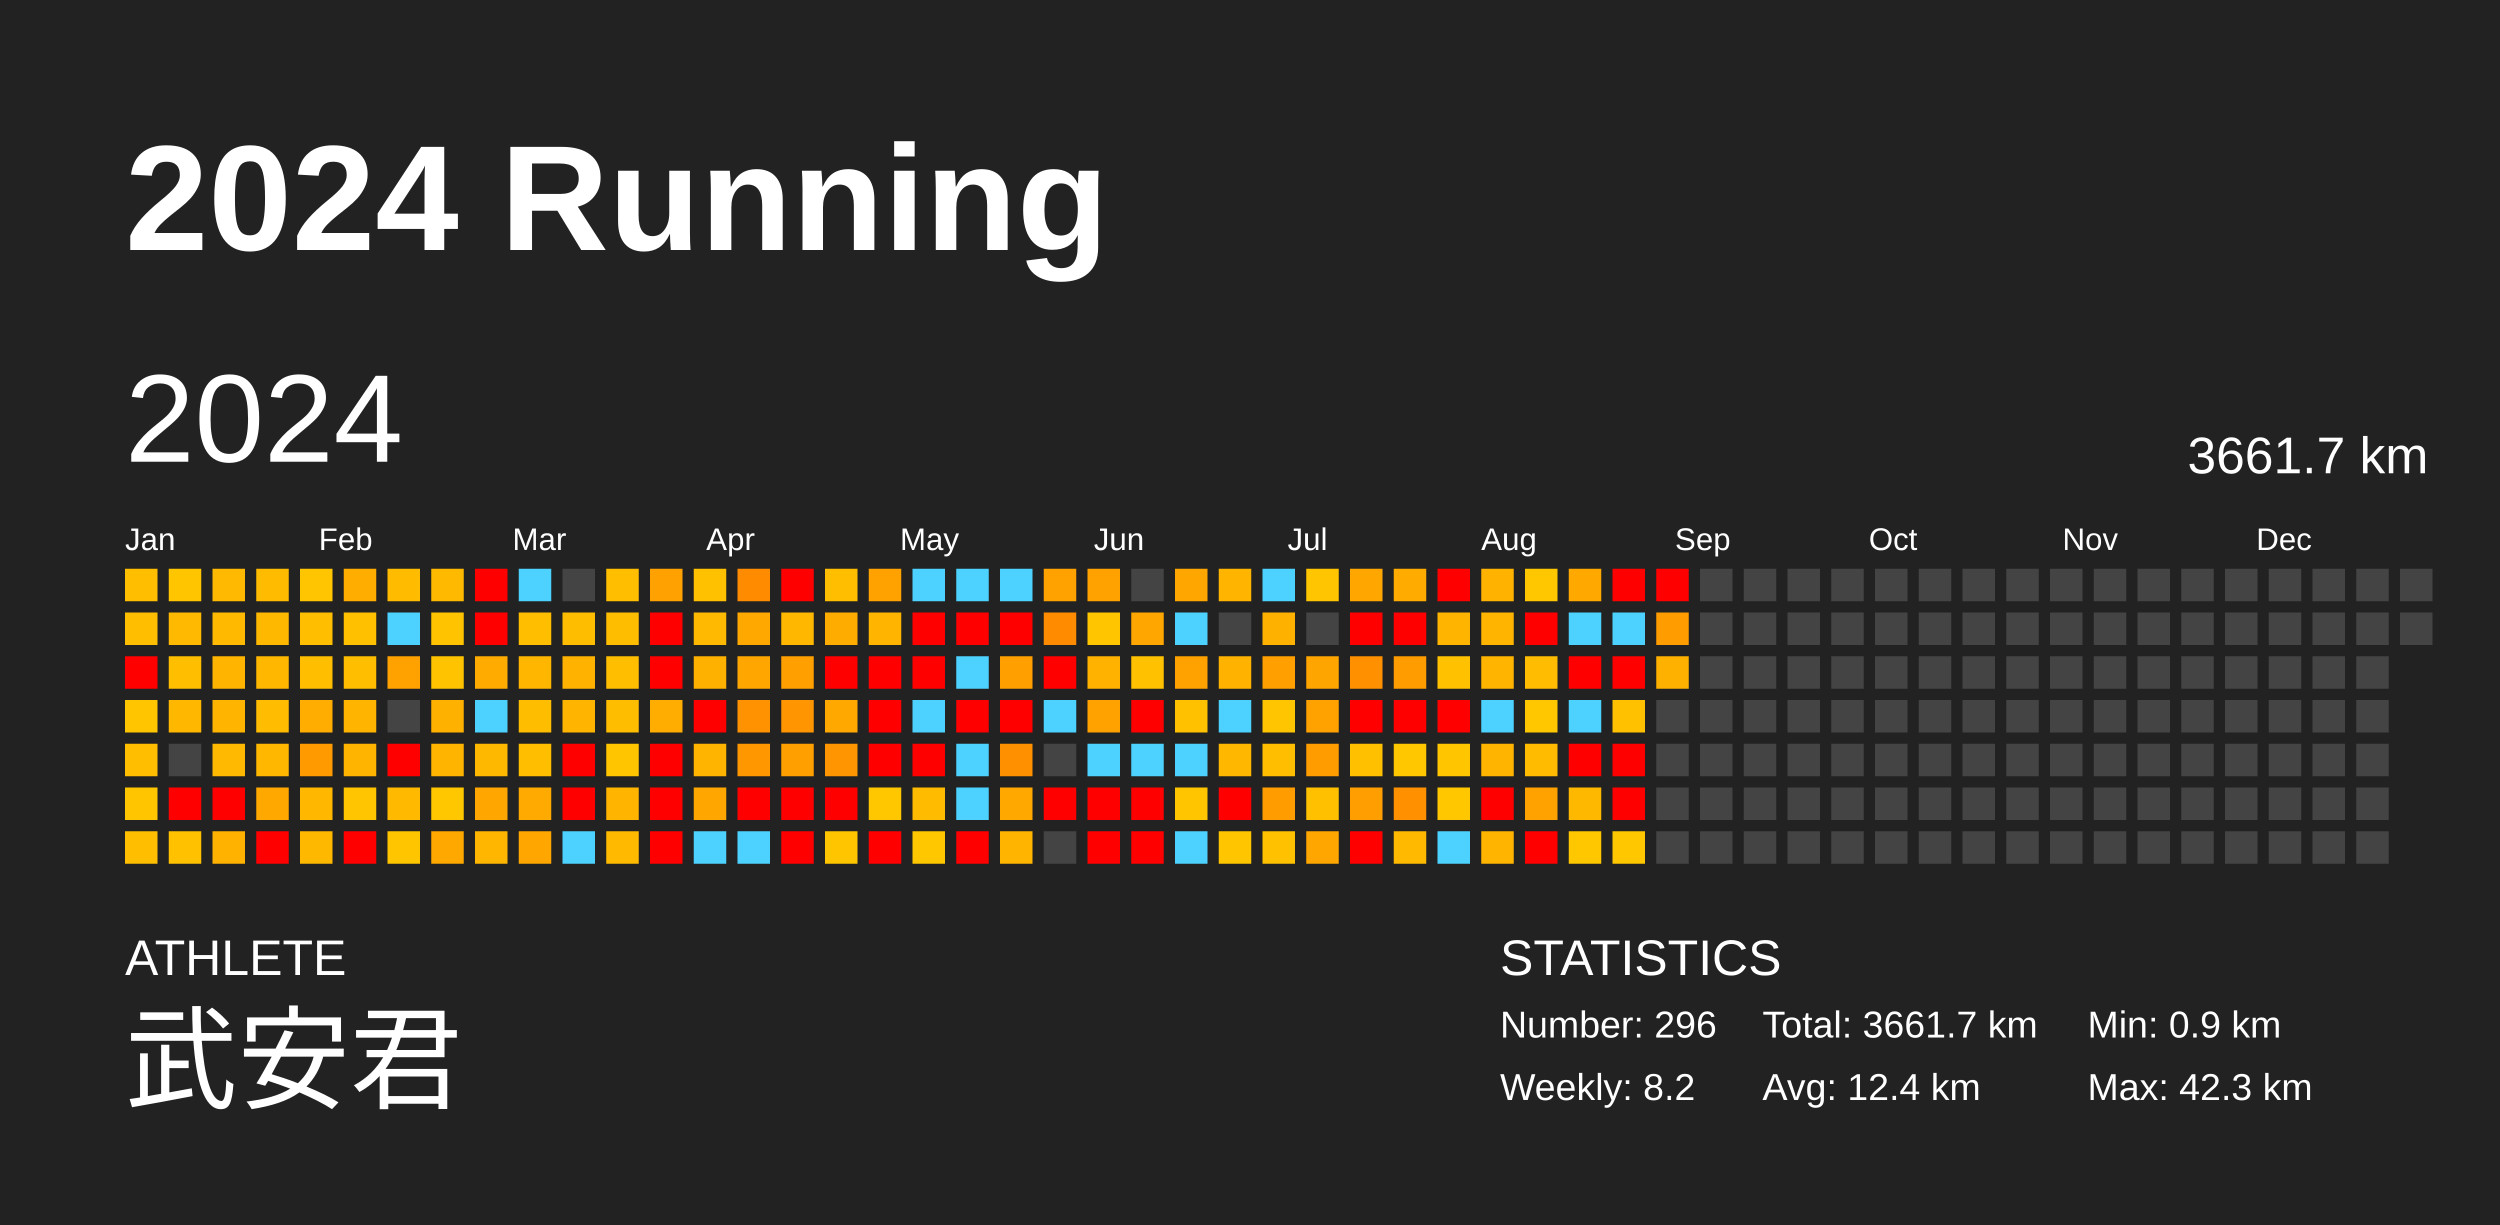
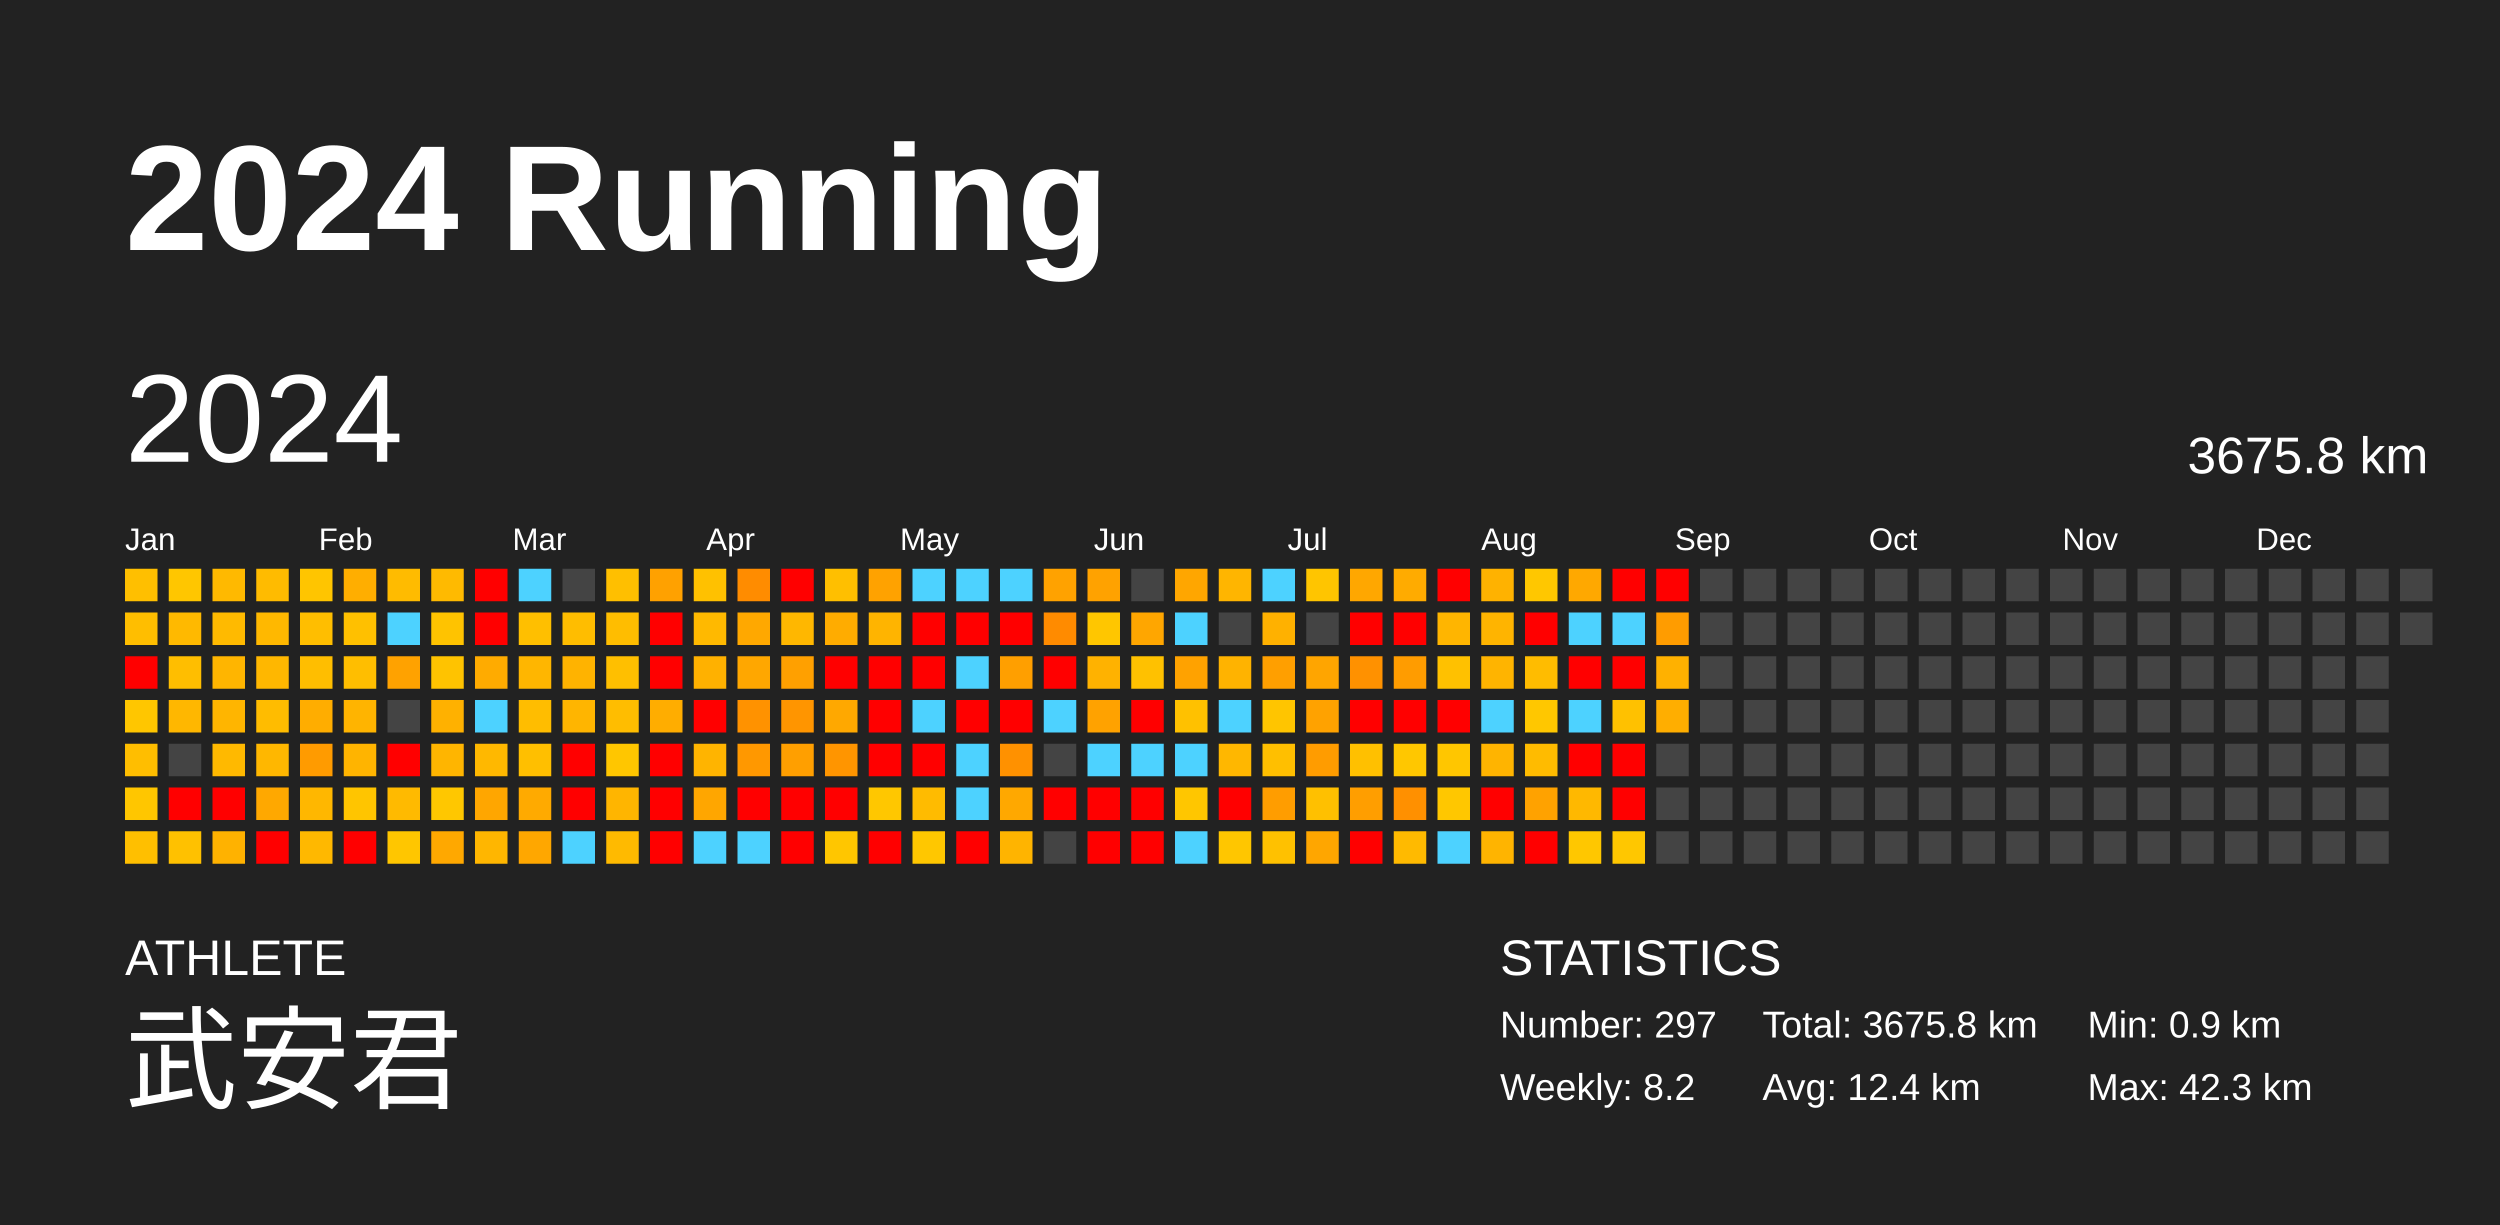
<svg xmlns="http://www.w3.org/2000/svg" baseProfile="full" height="98mm" version="1.1" viewBox="0,0,200,98" width="200mm">
  <defs />
  <rect fill="#222222" height="98" width="200" x="0" y="0" />
  <text fill="#FFFFFF" style="font-size:12px; font-family:Arial; font-weight:bold;" x="10" y="20">2024 Running</text>
  <text fill="#FFFFFF" style="font-size:4px; font-family:Arial" x="10" y="78">ATHLETE</text>
  <text fill="#FFFFFF" style="font-size:9px; font-family:Arial" x="10" y="88">武安君</text>
  <text fill="#FFFFFF" style="font-size:4px; font-family:Arial" x="120" y="78">STATISTICS</text>
-   <text fill="#FFFFFF" style="font-size:3px; font-family:Arial" x="120" y="83">Number: 296</text>
+   <text fill="#FFFFFF" style="font-size:3px; font-family:Arial" x="120" y="83">Number: 297</text>
  <text fill="#FFFFFF" style="font-size:3px; font-family:Arial" x="120" y="88">Weekly: 8.2</text>
-   <text fill="#FFFFFF" style="font-size:3px; font-family:Arial" x="141" y="83">Total: 3661.7 km</text>
+   <text fill="#FFFFFF" style="font-size:3px; font-family:Arial" x="141" y="83">Total: 3675.8 km</text>
  <text fill="#FFFFFF" style="font-size:3px; font-family:Arial" x="141" y="88">Avg: 12.4 km</text>
  <text fill="#FFFFFF" style="font-size:3px; font-family:Arial" x="167" y="83">Min: 0.9 km</text>
  <text fill="#FFFFFF" style="font-size:3px; font-family:Arial" x="167" y="88">Max: 42.3 km</text>
  <text dominant-baseline="hanging" fill="#FFFFFF" style="font-size:10.0px; font-family:Arial;" x="10" y="30">2024</text>
-   <text dominant-baseline="hanging" fill="#FFFFFF" style="font-size:4.125px; font-family:Arial;" x="175" y="35">3661.7 km</text>
+   <text dominant-baseline="hanging" fill="#FFFFFF" style="font-size:4.125px; font-family:Arial;" x="175" y="35">3675.8 km</text>
  <text fill="#FFFFFF" style="font-size:2.5px; font-family:Arial" x="10.0" y="44">Jan</text>
  <text fill="#FFFFFF" style="font-size:2.5px; font-family:Arial" x="25.5" y="44">Feb</text>
  <text fill="#FFFFFF" style="font-size:2.5px; font-family:Arial" x="41.0" y="44">Mar</text>
  <text fill="#FFFFFF" style="font-size:2.5px; font-family:Arial" x="56.5" y="44">Apr</text>
  <text fill="#FFFFFF" style="font-size:2.5px; font-family:Arial" x="72.0" y="44">May</text>
  <text fill="#FFFFFF" style="font-size:2.5px; font-family:Arial" x="87.5" y="44">Jun</text>
  <text fill="#FFFFFF" style="font-size:2.5px; font-family:Arial" x="103.0" y="44">Jul</text>
  <text fill="#FFFFFF" style="font-size:2.5px; font-family:Arial" x="118.5" y="44">Aug</text>
  <text fill="#FFFFFF" style="font-size:2.5px; font-family:Arial" x="134.0" y="44">Sep</text>
  <text fill="#FFFFFF" style="font-size:2.5px; font-family:Arial" x="149.5" y="44">Oct</text>
  <text fill="#FFFFFF" style="font-size:2.5px; font-family:Arial" x="165.0" y="44">Nov</text>
  <text fill="#FFFFFF" style="font-size:2.5px; font-family:Arial" x="180.5" y="44">Dec</text>
  <rect fill="#ffbf00" height="2.6" width="2.6" x="10.0" y="45.5" />
  <rect fill="#ffbe00" height="2.6" width="2.6" x="10.0" y="49.0" />
  <rect fill="red" height="2.6" width="2.6" x="10.0" y="52.5" />
  <rect fill="#ffc600" height="2.6" width="2.6" x="10.0" y="56.0" />
  <rect fill="#ffbe00" height="2.6" width="2.6" x="10.0" y="59.5" />
  <rect fill="#ffc600" height="2.6" width="2.6" x="10.0" y="63.0" />
  <rect fill="#ffbf00" height="2.6" width="2.6" x="10.0" y="66.5" />
  <rect fill="#ffc600" height="2.6" width="2.6" x="13.5" y="45.5" />
  <rect fill="#ffb900" height="2.6" width="2.6" x="13.5" y="49.0" />
  <rect fill="#ffbe00" height="2.6" width="2.6" x="13.5" y="52.5" />
  <rect fill="#ffb700" height="2.6" width="2.6" x="13.5" y="56.0" />
  <rect fill="#444444" height="2.6" width="2.6" x="13.5" y="59.5" />
  <rect fill="red" height="2.6" width="2.6" x="13.5" y="63.0" />
  <rect fill="#ffc100" height="2.6" width="2.6" x="13.5" y="66.5" />
  <rect fill="#ffb900" height="2.6" width="2.6" x="17.0" y="45.5" />
  <rect fill="#ffba00" height="2.6" width="2.6" x="17.0" y="49.0" />
  <rect fill="#ffb500" height="2.6" width="2.6" x="17.0" y="52.5" />
  <rect fill="#ffb500" height="2.6" width="2.6" x="17.0" y="56.0" />
  <rect fill="#ffb900" height="2.6" width="2.6" x="17.0" y="59.5" />
  <rect fill="red" height="2.6" width="2.6" x="17.0" y="63.0" />
  <rect fill="#ffb200" height="2.6" width="2.6" x="17.0" y="66.5" />
  <rect fill="#ffbb00" height="2.6" width="2.6" x="20.5" y="45.5" />
  <rect fill="#ffb800" height="2.6" width="2.6" x="20.5" y="49.0" />
  <rect fill="#ffb700" height="2.6" width="2.6" x="20.5" y="52.5" />
  <rect fill="#ffbc00" height="2.6" width="2.6" x="20.5" y="56.0" />
  <rect fill="#ffb700" height="2.6" width="2.6" x="20.5" y="59.5" />
  <rect fill="#ffa800" height="2.6" width="2.6" x="20.5" y="63.0" />
  <rect fill="red" height="2.6" width="2.6" x="20.5" y="66.5" />
  <rect fill="#ffc500" height="2.6" width="2.6" x="24.0" y="45.5" />
  <rect fill="#ffbe00" height="2.6" width="2.6" x="24.0" y="49.0" />
  <rect fill="#ffbe00" height="2.6" width="2.6" x="24.0" y="52.5" />
  <rect fill="#ffad00" height="2.6" width="2.6" x="24.0" y="56.0" />
  <rect fill="#ff9b00" height="2.6" width="2.6" x="24.0" y="59.5" />
  <rect fill="#ffb700" height="2.6" width="2.6" x="24.0" y="63.0" />
  <rect fill="#ffb800" height="2.6" width="2.6" x="24.0" y="66.5" />
  <rect fill="#ffae00" height="2.6" width="2.6" x="27.5" y="45.5" />
  <rect fill="#ffc000" height="2.6" width="2.6" x="27.5" y="49.0" />
  <rect fill="#ffbe00" height="2.6" width="2.6" x="27.5" y="52.5" />
  <rect fill="#ffb400" height="2.6" width="2.6" x="27.5" y="56.0" />
  <rect fill="#ffb400" height="2.6" width="2.6" x="27.5" y="59.5" />
  <rect fill="#ffc500" height="2.6" width="2.6" x="27.5" y="63.0" />
  <rect fill="red" height="2.6" width="2.6" x="27.5" y="66.5" />
  <rect fill="#ffbb00" height="2.6" width="2.6" x="31.0" y="45.5" />
  <rect fill="#4dd2ff" height="2.6" width="2.6" x="31.0" y="49.0" />
  <rect fill="#ffa200" height="2.6" width="2.6" x="31.0" y="52.5" />
  <rect fill="#444444" height="2.6" width="2.6" x="31.0" y="56.0" />
  <rect fill="red" height="2.6" width="2.6" x="31.0" y="59.5" />
  <rect fill="#ffba00" height="2.6" width="2.6" x="31.0" y="63.0" />
  <rect fill="#ffc600" height="2.6" width="2.6" x="31.0" y="66.5" />
  <rect fill="#ffba00" height="2.6" width="2.6" x="34.5" y="45.5" />
  <rect fill="#ffc300" height="2.6" width="2.6" x="34.5" y="49.0" />
  <rect fill="#ffc300" height="2.6" width="2.6" x="34.5" y="52.5" />
  <rect fill="#ffb100" height="2.6" width="2.6" x="34.5" y="56.0" />
  <rect fill="#ffb500" height="2.6" width="2.6" x="34.5" y="59.5" />
  <rect fill="#ffc700" height="2.6" width="2.6" x="34.5" y="63.0" />
  <rect fill="#ffa800" height="2.6" width="2.6" x="34.5" y="66.5" />
  <rect fill="red" height="2.6" width="2.6" x="38.0" y="45.5" />
  <rect fill="red" height="2.6" width="2.6" x="38.0" y="49.0" />
  <rect fill="#ffab00" height="2.6" width="2.6" x="38.0" y="52.5" />
  <rect fill="#4dd2ff" height="2.6" width="2.6" x="38.0" y="56.0" />
  <rect fill="#ffb800" height="2.6" width="2.6" x="38.0" y="59.5" />
  <rect fill="#ffa600" height="2.6" width="2.6" x="38.0" y="63.0" />
  <rect fill="#ffb600" height="2.6" width="2.6" x="38.0" y="66.5" />
  <rect fill="#4dd2ff" height="2.6" width="2.6" x="41.5" y="45.5" />
  <rect fill="#ffbf00" height="2.6" width="2.6" x="41.5" y="49.0" />
  <rect fill="#ffb600" height="2.6" width="2.6" x="41.5" y="52.5" />
  <rect fill="#ffbd00" height="2.6" width="2.6" x="41.5" y="56.0" />
  <rect fill="#ffbf00" height="2.6" width="2.6" x="41.5" y="59.5" />
  <rect fill="#ffaa00" height="2.6" width="2.6" x="41.5" y="63.0" />
  <rect fill="#ffa700" height="2.6" width="2.6" x="41.5" y="66.5" />
  <rect fill="#444444" height="2.6" width="2.6" x="45.0" y="45.5" />
  <rect fill="#ffbd00" height="2.6" width="2.6" x="45.0" y="49.0" />
  <rect fill="#ffb300" height="2.6" width="2.6" x="45.0" y="52.5" />
  <rect fill="#ffb500" height="2.6" width="2.6" x="45.0" y="56.0" />
  <rect fill="red" height="2.6" width="2.6" x="45.0" y="59.5" />
  <rect fill="red" height="2.6" width="2.6" x="45.0" y="63.0" />
  <rect fill="#4dd2ff" height="2.6" width="2.6" x="45.0" y="66.5" />
  <rect fill="#ffbf00" height="2.6" width="2.6" x="48.5" y="45.5" />
  <rect fill="#ffbd00" height="2.6" width="2.6" x="48.5" y="49.0" />
  <rect fill="#ffbf00" height="2.6" width="2.6" x="48.5" y="52.5" />
  <rect fill="#ffbd00" height="2.6" width="2.6" x="48.5" y="56.0" />
  <rect fill="#ffc600" height="2.6" width="2.6" x="48.5" y="59.5" />
  <rect fill="#ffb500" height="2.6" width="2.6" x="48.5" y="63.0" />
  <rect fill="#ffba00" height="2.6" width="2.6" x="48.5" y="66.5" />
  <rect fill="#ffa100" height="2.6" width="2.6" x="52.0" y="45.5" />
  <rect fill="red" height="2.6" width="2.6" x="52.0" y="49.0" />
  <rect fill="red" height="2.6" width="2.6" x="52.0" y="52.5" />
  <rect fill="#ffad00" height="2.6" width="2.6" x="52.0" y="56.0" />
  <rect fill="red" height="2.6" width="2.6" x="52.0" y="59.5" />
  <rect fill="red" height="2.6" width="2.6" x="52.0" y="63.0" />
  <rect fill="red" height="2.6" width="2.6" x="52.0" y="66.5" />
  <rect fill="#ffc100" height="2.6" width="2.6" x="55.5" y="45.5" />
  <rect fill="#ffb900" height="2.6" width="2.6" x="55.5" y="49.0" />
  <rect fill="#ffb100" height="2.6" width="2.6" x="55.5" y="52.5" />
  <rect fill="red" height="2.6" width="2.6" x="55.5" y="56.0" />
  <rect fill="#ffb400" height="2.6" width="2.6" x="55.5" y="59.5" />
  <rect fill="#ffa600" height="2.6" width="2.6" x="55.5" y="63.0" />
  <rect fill="#4dd2ff" height="2.6" width="2.6" x="55.5" y="66.5" />
  <rect fill="#ff8c00" height="2.6" width="2.6" x="59.0" y="45.5" />
  <rect fill="#ffa800" height="2.6" width="2.6" x="59.0" y="49.0" />
  <rect fill="#ffa700" height="2.6" width="2.6" x="59.0" y="52.5" />
  <rect fill="#ff9200" height="2.6" width="2.6" x="59.0" y="56.0" />
  <rect fill="#ff9800" height="2.6" width="2.6" x="59.0" y="59.5" />
  <rect fill="red" height="2.6" width="2.6" x="59.0" y="63.0" />
  <rect fill="#4dd2ff" height="2.6" width="2.6" x="59.0" y="66.5" />
  <rect fill="red" height="2.6" width="2.6" x="62.5" y="45.5" />
  <rect fill="#ffb700" height="2.6" width="2.6" x="62.5" y="49.0" />
  <rect fill="#ffa000" height="2.6" width="2.6" x="62.5" y="52.5" />
  <rect fill="#ff9500" height="2.6" width="2.6" x="62.5" y="56.0" />
  <rect fill="#ff9f00" height="2.6" width="2.6" x="62.5" y="59.5" />
  <rect fill="red" height="2.6" width="2.6" x="62.5" y="63.0" />
  <rect fill="red" height="2.6" width="2.6" x="62.5" y="66.5" />
  <rect fill="#ffbf00" height="2.6" width="2.6" x="66.0" y="45.5" />
  <rect fill="#ffac00" height="2.6" width="2.6" x="66.0" y="49.0" />
  <rect fill="red" height="2.6" width="2.6" x="66.0" y="52.5" />
  <rect fill="#ffa800" height="2.6" width="2.6" x="66.0" y="56.0" />
  <rect fill="#ff9500" height="2.6" width="2.6" x="66.0" y="59.5" />
  <rect fill="red" height="2.6" width="2.6" x="66.0" y="63.0" />
  <rect fill="#ffc600" height="2.6" width="2.6" x="66.0" y="66.5" />
  <rect fill="#ffa200" height="2.6" width="2.6" x="69.5" y="45.5" />
  <rect fill="#ffb400" height="2.6" width="2.6" x="69.5" y="49.0" />
  <rect fill="red" height="2.6" width="2.6" x="69.5" y="52.5" />
  <rect fill="red" height="2.6" width="2.6" x="69.5" y="56.0" />
  <rect fill="red" height="2.6" width="2.6" x="69.5" y="59.5" />
  <rect fill="#ffc700" height="2.6" width="2.6" x="69.5" y="63.0" />
  <rect fill="red" height="2.6" width="2.6" x="69.5" y="66.5" />
  <rect fill="#4dd2ff" height="2.6" width="2.6" x="73.0" y="45.5" />
  <rect fill="red" height="2.6" width="2.6" x="73.0" y="49.0" />
  <rect fill="red" height="2.6" width="2.6" x="73.0" y="52.5" />
  <rect fill="#4dd2ff" height="2.6" width="2.6" x="73.0" y="56.0" />
  <rect fill="red" height="2.6" width="2.6" x="73.0" y="59.5" />
  <rect fill="#ffbb00" height="2.6" width="2.6" x="73.0" y="63.0" />
  <rect fill="#ffc700" height="2.6" width="2.6" x="73.0" y="66.5" />
  <rect fill="#4dd2ff" height="2.6" width="2.6" x="76.5" y="45.5" />
  <rect fill="red" height="2.6" width="2.6" x="76.5" y="49.0" />
  <rect fill="#4dd2ff" height="2.6" width="2.6" x="76.5" y="52.5" />
  <rect fill="red" height="2.6" width="2.6" x="76.5" y="56.0" />
  <rect fill="#4dd2ff" height="2.6" width="2.6" x="76.5" y="59.5" />
  <rect fill="#4dd2ff" height="2.6" width="2.6" x="76.5" y="63.0" />
  <rect fill="red" height="2.6" width="2.6" x="76.5" y="66.5" />
  <rect fill="#4dd2ff" height="2.6" width="2.6" x="80.0" y="45.5" />
  <rect fill="red" height="2.6" width="2.6" x="80.0" y="49.0" />
  <rect fill="#ff9f00" height="2.6" width="2.6" x="80.0" y="52.5" />
  <rect fill="red" height="2.6" width="2.6" x="80.0" y="56.0" />
  <rect fill="#ff9100" height="2.6" width="2.6" x="80.0" y="59.5" />
  <rect fill="#ffa800" height="2.6" width="2.6" x="80.0" y="63.0" />
  <rect fill="#ffb400" height="2.6" width="2.6" x="80.0" y="66.5" />
  <rect fill="#ffa200" height="2.6" width="2.6" x="83.5" y="45.5" />
  <rect fill="#ff8b00" height="2.6" width="2.6" x="83.5" y="49.0" />
  <rect fill="red" height="2.6" width="2.6" x="83.5" y="52.5" />
  <rect fill="#4dd2ff" height="2.6" width="2.6" x="83.5" y="56.0" />
  <rect fill="#444444" height="2.6" width="2.6" x="83.5" y="59.5" />
  <rect fill="red" height="2.6" width="2.6" x="83.5" y="63.0" />
  <rect fill="#444444" height="2.6" width="2.6" x="83.5" y="66.5" />
  <rect fill="#ffa200" height="2.6" width="2.6" x="87.0" y="45.5" />
  <rect fill="#ffc600" height="2.6" width="2.6" x="87.0" y="49.0" />
  <rect fill="#ffb200" height="2.6" width="2.6" x="87.0" y="52.5" />
  <rect fill="#ffa200" height="2.6" width="2.6" x="87.0" y="56.0" />
  <rect fill="#4dd2ff" height="2.6" width="2.6" x="87.0" y="59.5" />
  <rect fill="red" height="2.6" width="2.6" x="87.0" y="63.0" />
  <rect fill="red" height="2.6" width="2.6" x="87.0" y="66.5" />
  <rect fill="#444444" height="2.6" width="2.6" x="90.5" y="45.5" />
  <rect fill="#ffa600" height="2.6" width="2.6" x="90.5" y="49.0" />
  <rect fill="#ffc100" height="2.6" width="2.6" x="90.5" y="52.5" />
  <rect fill="red" height="2.6" width="2.6" x="90.5" y="56.0" />
  <rect fill="#4dd2ff" height="2.6" width="2.6" x="90.5" y="59.5" />
  <rect fill="red" height="2.6" width="2.6" x="90.5" y="63.0" />
  <rect fill="red" height="2.6" width="2.6" x="90.5" y="66.5" />
  <rect fill="#ffa600" height="2.6" width="2.6" x="94.0" y="45.5" />
  <rect fill="#4dd2ff" height="2.6" width="2.6" x="94.0" y="49.0" />
  <rect fill="#ffa200" height="2.6" width="2.6" x="94.0" y="52.5" />
  <rect fill="#ffc100" height="2.6" width="2.6" x="94.0" y="56.0" />
  <rect fill="#4dd2ff" height="2.6" width="2.6" x="94.0" y="59.5" />
  <rect fill="#ffc600" height="2.6" width="2.6" x="94.0" y="63.0" />
  <rect fill="#4dd2ff" height="2.6" width="2.6" x="94.0" y="66.5" />
  <rect fill="#ffb500" height="2.6" width="2.6" x="97.5" y="45.5" />
  <rect fill="#444444" height="2.6" width="2.6" x="97.5" y="49.0" />
  <rect fill="#ffb300" height="2.6" width="2.6" x="97.5" y="52.5" />
  <rect fill="#4dd2ff" height="2.6" width="2.6" x="97.5" y="56.0" />
  <rect fill="#ffb700" height="2.6" width="2.6" x="97.5" y="59.5" />
  <rect fill="red" height="2.6" width="2.6" x="97.5" y="63.0" />
  <rect fill="#ffc600" height="2.6" width="2.6" x="97.5" y="66.5" />
  <rect fill="#4dd2ff" height="2.6" width="2.6" x="101.0" y="45.5" />
  <rect fill="#ffb100" height="2.6" width="2.6" x="101.0" y="49.0" />
  <rect fill="#ff9f00" height="2.6" width="2.6" x="101.0" y="52.5" />
  <rect fill="#ffc500" height="2.6" width="2.6" x="101.0" y="56.0" />
  <rect fill="#ffbf00" height="2.6" width="2.6" x="101.0" y="59.5" />
  <rect fill="#ff9d00" height="2.6" width="2.6" x="101.0" y="63.0" />
  <rect fill="#ffc100" height="2.6" width="2.6" x="101.0" y="66.5" />
  <rect fill="#ffc500" height="2.6" width="2.6" x="104.5" y="45.5" />
  <rect fill="#444444" height="2.6" width="2.6" x="104.5" y="49.0" />
  <rect fill="#ffa500" height="2.6" width="2.6" x="104.5" y="52.5" />
  <rect fill="#ffa200" height="2.6" width="2.6" x="104.5" y="56.0" />
  <rect fill="#ff9c00" height="2.6" width="2.6" x="104.5" y="59.5" />
  <rect fill="#ffc000" height="2.6" width="2.6" x="104.5" y="63.0" />
  <rect fill="#ffa600" height="2.6" width="2.6" x="104.5" y="66.5" />
  <rect fill="#ffa700" height="2.6" width="2.6" x="108.0" y="45.5" />
  <rect fill="red" height="2.6" width="2.6" x="108.0" y="49.0" />
  <rect fill="#ff9100" height="2.6" width="2.6" x="108.0" y="52.5" />
  <rect fill="red" height="2.6" width="2.6" x="108.0" y="56.0" />
  <rect fill="#ffc000" height="2.6" width="2.6" x="108.0" y="59.5" />
  <rect fill="#ff9e00" height="2.6" width="2.6" x="108.0" y="63.0" />
  <rect fill="red" height="2.6" width="2.6" x="108.0" y="66.5" />
  <rect fill="#ffab00" height="2.6" width="2.6" x="111.5" y="45.5" />
  <rect fill="red" height="2.6" width="2.6" x="111.5" y="49.0" />
  <rect fill="#ff9c00" height="2.6" width="2.6" x="111.5" y="52.5" />
  <rect fill="red" height="2.6" width="2.6" x="111.5" y="56.0" />
  <rect fill="#ffc700" height="2.6" width="2.6" x="111.5" y="59.5" />
  <rect fill="#ff9000" height="2.6" width="2.6" x="111.5" y="63.0" />
  <rect fill="#ffba00" height="2.6" width="2.6" x="111.5" y="66.5" />
  <rect fill="red" height="2.6" width="2.6" x="115.0" y="45.5" />
  <rect fill="#ffb500" height="2.6" width="2.6" x="115.0" y="49.0" />
  <rect fill="#ffc100" height="2.6" width="2.6" x="115.0" y="52.5" />
  <rect fill="red" height="2.6" width="2.6" x="115.0" y="56.0" />
  <rect fill="#ffc600" height="2.6" width="2.6" x="115.0" y="59.5" />
  <rect fill="#ffc700" height="2.6" width="2.6" x="115.0" y="63.0" />
  <rect fill="#4dd2ff" height="2.6" width="2.6" x="115.0" y="66.5" />
  <rect fill="#ffb200" height="2.6" width="2.6" x="118.5" y="45.5" />
  <rect fill="#ffb400" height="2.6" width="2.6" x="118.5" y="49.0" />
  <rect fill="#ffb400" height="2.6" width="2.6" x="118.5" y="52.5" />
  <rect fill="#4dd2ff" height="2.6" width="2.6" x="118.5" y="56.0" />
  <rect fill="#ffb400" height="2.6" width="2.6" x="118.5" y="59.5" />
  <rect fill="red" height="2.6" width="2.6" x="118.5" y="63.0" />
  <rect fill="#ffb400" height="2.6" width="2.6" x="118.5" y="66.5" />
  <rect fill="#ffc700" height="2.6" width="2.6" x="122.0" y="45.5" />
  <rect fill="red" height="2.6" width="2.6" x="122.0" y="49.0" />
  <rect fill="#ffbc00" height="2.6" width="2.6" x="122.0" y="52.5" />
  <rect fill="#ffc700" height="2.6" width="2.6" x="122.0" y="56.0" />
  <rect fill="#ffbb00" height="2.6" width="2.6" x="122.0" y="59.5" />
  <rect fill="#ffa200" height="2.6" width="2.6" x="122.0" y="63.0" />
  <rect fill="red" height="2.6" width="2.6" x="122.0" y="66.5" />
  <rect fill="#ffa800" height="2.6" width="2.6" x="125.5" y="45.5" />
  <rect fill="#4dd2ff" height="2.6" width="2.6" x="125.5" y="49.0" />
  <rect fill="red" height="2.6" width="2.6" x="125.5" y="52.5" />
  <rect fill="#4dd2ff" height="2.6" width="2.6" x="125.5" y="56.0" />
  <rect fill="red" height="2.6" width="2.6" x="125.5" y="59.5" />
  <rect fill="#ffb800" height="2.6" width="2.6" x="125.5" y="63.0" />
  <rect fill="#ffc700" height="2.6" width="2.6" x="125.5" y="66.5" />
  <rect fill="red" height="2.6" width="2.6" x="129.0" y="45.5" />
  <rect fill="#4dd2ff" height="2.6" width="2.6" x="129.0" y="49.0" />
  <rect fill="red" height="2.6" width="2.6" x="129.0" y="52.5" />
  <rect fill="#ffc100" height="2.6" width="2.6" x="129.0" y="56.0" />
  <rect fill="red" height="2.6" width="2.6" x="129.0" y="59.5" />
  <rect fill="red" height="2.6" width="2.6" x="129.0" y="63.0" />
  <rect fill="#ffc700" height="2.6" width="2.6" x="129.0" y="66.5" />
  <rect fill="red" height="2.6" width="2.6" x="132.5" y="45.5" />
  <rect fill="#ff9c00" height="2.6" width="2.6" x="132.5" y="49.0" />
  <rect fill="#ffb100" height="2.6" width="2.6" x="132.5" y="52.5" />
-   <rect fill="#444444" height="2.6" width="2.6" x="132.5" y="56.0" />
+   <rect fill="#ffae00" height="2.6" width="2.6" x="132.5" y="56.0" />
  <rect fill="#444444" height="2.6" width="2.6" x="132.5" y="59.5" />
  <rect fill="#444444" height="2.6" width="2.6" x="132.5" y="63.0" />
  <rect fill="#444444" height="2.6" width="2.6" x="132.5" y="66.5" />
  <rect fill="#444444" height="2.6" width="2.6" x="136.0" y="45.5" />
  <rect fill="#444444" height="2.6" width="2.6" x="136.0" y="49.0" />
  <rect fill="#444444" height="2.6" width="2.6" x="136.0" y="52.5" />
  <rect fill="#444444" height="2.6" width="2.6" x="136.0" y="56.0" />
  <rect fill="#444444" height="2.6" width="2.6" x="136.0" y="59.5" />
  <rect fill="#444444" height="2.6" width="2.6" x="136.0" y="63.0" />
  <rect fill="#444444" height="2.6" width="2.6" x="136.0" y="66.5" />
  <rect fill="#444444" height="2.6" width="2.6" x="139.5" y="45.5" />
  <rect fill="#444444" height="2.6" width="2.6" x="139.5" y="49.0" />
  <rect fill="#444444" height="2.6" width="2.6" x="139.5" y="52.5" />
  <rect fill="#444444" height="2.6" width="2.6" x="139.5" y="56.0" />
  <rect fill="#444444" height="2.6" width="2.6" x="139.5" y="59.5" />
  <rect fill="#444444" height="2.6" width="2.6" x="139.5" y="63.0" />
  <rect fill="#444444" height="2.6" width="2.6" x="139.5" y="66.5" />
  <rect fill="#444444" height="2.6" width="2.6" x="143.0" y="45.5" />
  <rect fill="#444444" height="2.6" width="2.6" x="143.0" y="49.0" />
  <rect fill="#444444" height="2.6" width="2.6" x="143.0" y="52.5" />
  <rect fill="#444444" height="2.6" width="2.6" x="143.0" y="56.0" />
  <rect fill="#444444" height="2.6" width="2.6" x="143.0" y="59.5" />
  <rect fill="#444444" height="2.6" width="2.6" x="143.0" y="63.0" />
  <rect fill="#444444" height="2.6" width="2.6" x="143.0" y="66.5" />
  <rect fill="#444444" height="2.6" width="2.6" x="146.5" y="45.5" />
  <rect fill="#444444" height="2.6" width="2.6" x="146.5" y="49.0" />
  <rect fill="#444444" height="2.6" width="2.6" x="146.5" y="52.5" />
  <rect fill="#444444" height="2.6" width="2.6" x="146.5" y="56.0" />
  <rect fill="#444444" height="2.6" width="2.6" x="146.5" y="59.5" />
  <rect fill="#444444" height="2.6" width="2.6" x="146.5" y="63.0" />
  <rect fill="#444444" height="2.6" width="2.6" x="146.5" y="66.5" />
  <rect fill="#444444" height="2.6" width="2.6" x="150.0" y="45.5" />
  <rect fill="#444444" height="2.6" width="2.6" x="150.0" y="49.0" />
  <rect fill="#444444" height="2.6" width="2.6" x="150.0" y="52.5" />
  <rect fill="#444444" height="2.6" width="2.6" x="150.0" y="56.0" />
  <rect fill="#444444" height="2.6" width="2.6" x="150.0" y="59.5" />
  <rect fill="#444444" height="2.6" width="2.6" x="150.0" y="63.0" />
  <rect fill="#444444" height="2.6" width="2.6" x="150.0" y="66.5" />
  <rect fill="#444444" height="2.6" width="2.6" x="153.5" y="45.5" />
  <rect fill="#444444" height="2.6" width="2.6" x="153.5" y="49.0" />
  <rect fill="#444444" height="2.6" width="2.6" x="153.5" y="52.5" />
  <rect fill="#444444" height="2.6" width="2.6" x="153.5" y="56.0" />
  <rect fill="#444444" height="2.6" width="2.6" x="153.5" y="59.5" />
  <rect fill="#444444" height="2.6" width="2.6" x="153.5" y="63.0" />
  <rect fill="#444444" height="2.6" width="2.6" x="153.5" y="66.5" />
  <rect fill="#444444" height="2.6" width="2.6" x="157.0" y="45.5" />
  <rect fill="#444444" height="2.6" width="2.6" x="157.0" y="49.0" />
  <rect fill="#444444" height="2.6" width="2.6" x="157.0" y="52.5" />
  <rect fill="#444444" height="2.6" width="2.6" x="157.0" y="56.0" />
  <rect fill="#444444" height="2.6" width="2.6" x="157.0" y="59.5" />
  <rect fill="#444444" height="2.6" width="2.6" x="157.0" y="63.0" />
  <rect fill="#444444" height="2.6" width="2.6" x="157.0" y="66.5" />
  <rect fill="#444444" height="2.6" width="2.6" x="160.5" y="45.5" />
  <rect fill="#444444" height="2.6" width="2.6" x="160.5" y="49.0" />
  <rect fill="#444444" height="2.6" width="2.6" x="160.5" y="52.5" />
  <rect fill="#444444" height="2.6" width="2.6" x="160.5" y="56.0" />
  <rect fill="#444444" height="2.6" width="2.6" x="160.5" y="59.5" />
  <rect fill="#444444" height="2.6" width="2.6" x="160.5" y="63.0" />
  <rect fill="#444444" height="2.6" width="2.6" x="160.5" y="66.5" />
  <rect fill="#444444" height="2.6" width="2.6" x="164.0" y="45.5" />
  <rect fill="#444444" height="2.6" width="2.6" x="164.0" y="49.0" />
  <rect fill="#444444" height="2.6" width="2.6" x="164.0" y="52.5" />
  <rect fill="#444444" height="2.6" width="2.6" x="164.0" y="56.0" />
  <rect fill="#444444" height="2.6" width="2.6" x="164.0" y="59.5" />
  <rect fill="#444444" height="2.6" width="2.6" x="164.0" y="63.0" />
  <rect fill="#444444" height="2.6" width="2.6" x="164.0" y="66.5" />
  <rect fill="#444444" height="2.6" width="2.6" x="167.5" y="45.5" />
  <rect fill="#444444" height="2.6" width="2.6" x="167.5" y="49.0" />
  <rect fill="#444444" height="2.6" width="2.6" x="167.5" y="52.5" />
  <rect fill="#444444" height="2.6" width="2.6" x="167.5" y="56.0" />
  <rect fill="#444444" height="2.6" width="2.6" x="167.5" y="59.5" />
  <rect fill="#444444" height="2.6" width="2.6" x="167.5" y="63.0" />
  <rect fill="#444444" height="2.6" width="2.6" x="167.5" y="66.5" />
  <rect fill="#444444" height="2.6" width="2.6" x="171.0" y="45.5" />
  <rect fill="#444444" height="2.6" width="2.6" x="171.0" y="49.0" />
  <rect fill="#444444" height="2.6" width="2.6" x="171.0" y="52.5" />
  <rect fill="#444444" height="2.6" width="2.6" x="171.0" y="56.0" />
  <rect fill="#444444" height="2.6" width="2.6" x="171.0" y="59.5" />
  <rect fill="#444444" height="2.6" width="2.6" x="171.0" y="63.0" />
  <rect fill="#444444" height="2.6" width="2.6" x="171.0" y="66.5" />
  <rect fill="#444444" height="2.6" width="2.6" x="174.5" y="45.5" />
  <rect fill="#444444" height="2.6" width="2.6" x="174.5" y="49.0" />
  <rect fill="#444444" height="2.6" width="2.6" x="174.5" y="52.5" />
  <rect fill="#444444" height="2.6" width="2.6" x="174.5" y="56.0" />
  <rect fill="#444444" height="2.6" width="2.6" x="174.5" y="59.5" />
  <rect fill="#444444" height="2.6" width="2.6" x="174.5" y="63.0" />
  <rect fill="#444444" height="2.6" width="2.6" x="174.5" y="66.5" />
  <rect fill="#444444" height="2.6" width="2.6" x="178.0" y="45.5" />
  <rect fill="#444444" height="2.6" width="2.6" x="178.0" y="49.0" />
  <rect fill="#444444" height="2.6" width="2.6" x="178.0" y="52.5" />
  <rect fill="#444444" height="2.6" width="2.6" x="178.0" y="56.0" />
  <rect fill="#444444" height="2.6" width="2.6" x="178.0" y="59.5" />
  <rect fill="#444444" height="2.6" width="2.6" x="178.0" y="63.0" />
  <rect fill="#444444" height="2.6" width="2.6" x="178.0" y="66.5" />
  <rect fill="#444444" height="2.6" width="2.6" x="181.5" y="45.5" />
  <rect fill="#444444" height="2.6" width="2.6" x="181.5" y="49.0" />
  <rect fill="#444444" height="2.6" width="2.6" x="181.5" y="52.5" />
  <rect fill="#444444" height="2.6" width="2.6" x="181.5" y="56.0" />
  <rect fill="#444444" height="2.6" width="2.6" x="181.5" y="59.5" />
  <rect fill="#444444" height="2.6" width="2.6" x="181.5" y="63.0" />
  <rect fill="#444444" height="2.6" width="2.6" x="181.5" y="66.5" />
  <rect fill="#444444" height="2.6" width="2.6" x="185.0" y="45.5" />
  <rect fill="#444444" height="2.6" width="2.6" x="185.0" y="49.0" />
  <rect fill="#444444" height="2.6" width="2.6" x="185.0" y="52.5" />
  <rect fill="#444444" height="2.6" width="2.6" x="185.0" y="56.0" />
  <rect fill="#444444" height="2.6" width="2.6" x="185.0" y="59.5" />
  <rect fill="#444444" height="2.6" width="2.6" x="185.0" y="63.0" />
  <rect fill="#444444" height="2.6" width="2.6" x="185.0" y="66.5" />
  <rect fill="#444444" height="2.6" width="2.6" x="188.5" y="45.5" />
  <rect fill="#444444" height="2.6" width="2.6" x="188.5" y="49.0" />
  <rect fill="#444444" height="2.6" width="2.6" x="188.5" y="52.5" />
  <rect fill="#444444" height="2.6" width="2.6" x="188.5" y="56.0" />
  <rect fill="#444444" height="2.6" width="2.6" x="188.5" y="59.5" />
  <rect fill="#444444" height="2.6" width="2.6" x="188.5" y="63.0" />
  <rect fill="#444444" height="2.6" width="2.6" x="188.5" y="66.5" />
  <rect fill="#444444" height="2.6" width="2.6" x="192.0" y="45.5" />
  <rect fill="#444444" height="2.6" width="2.6" x="192.0" y="49.0" />
</svg>
